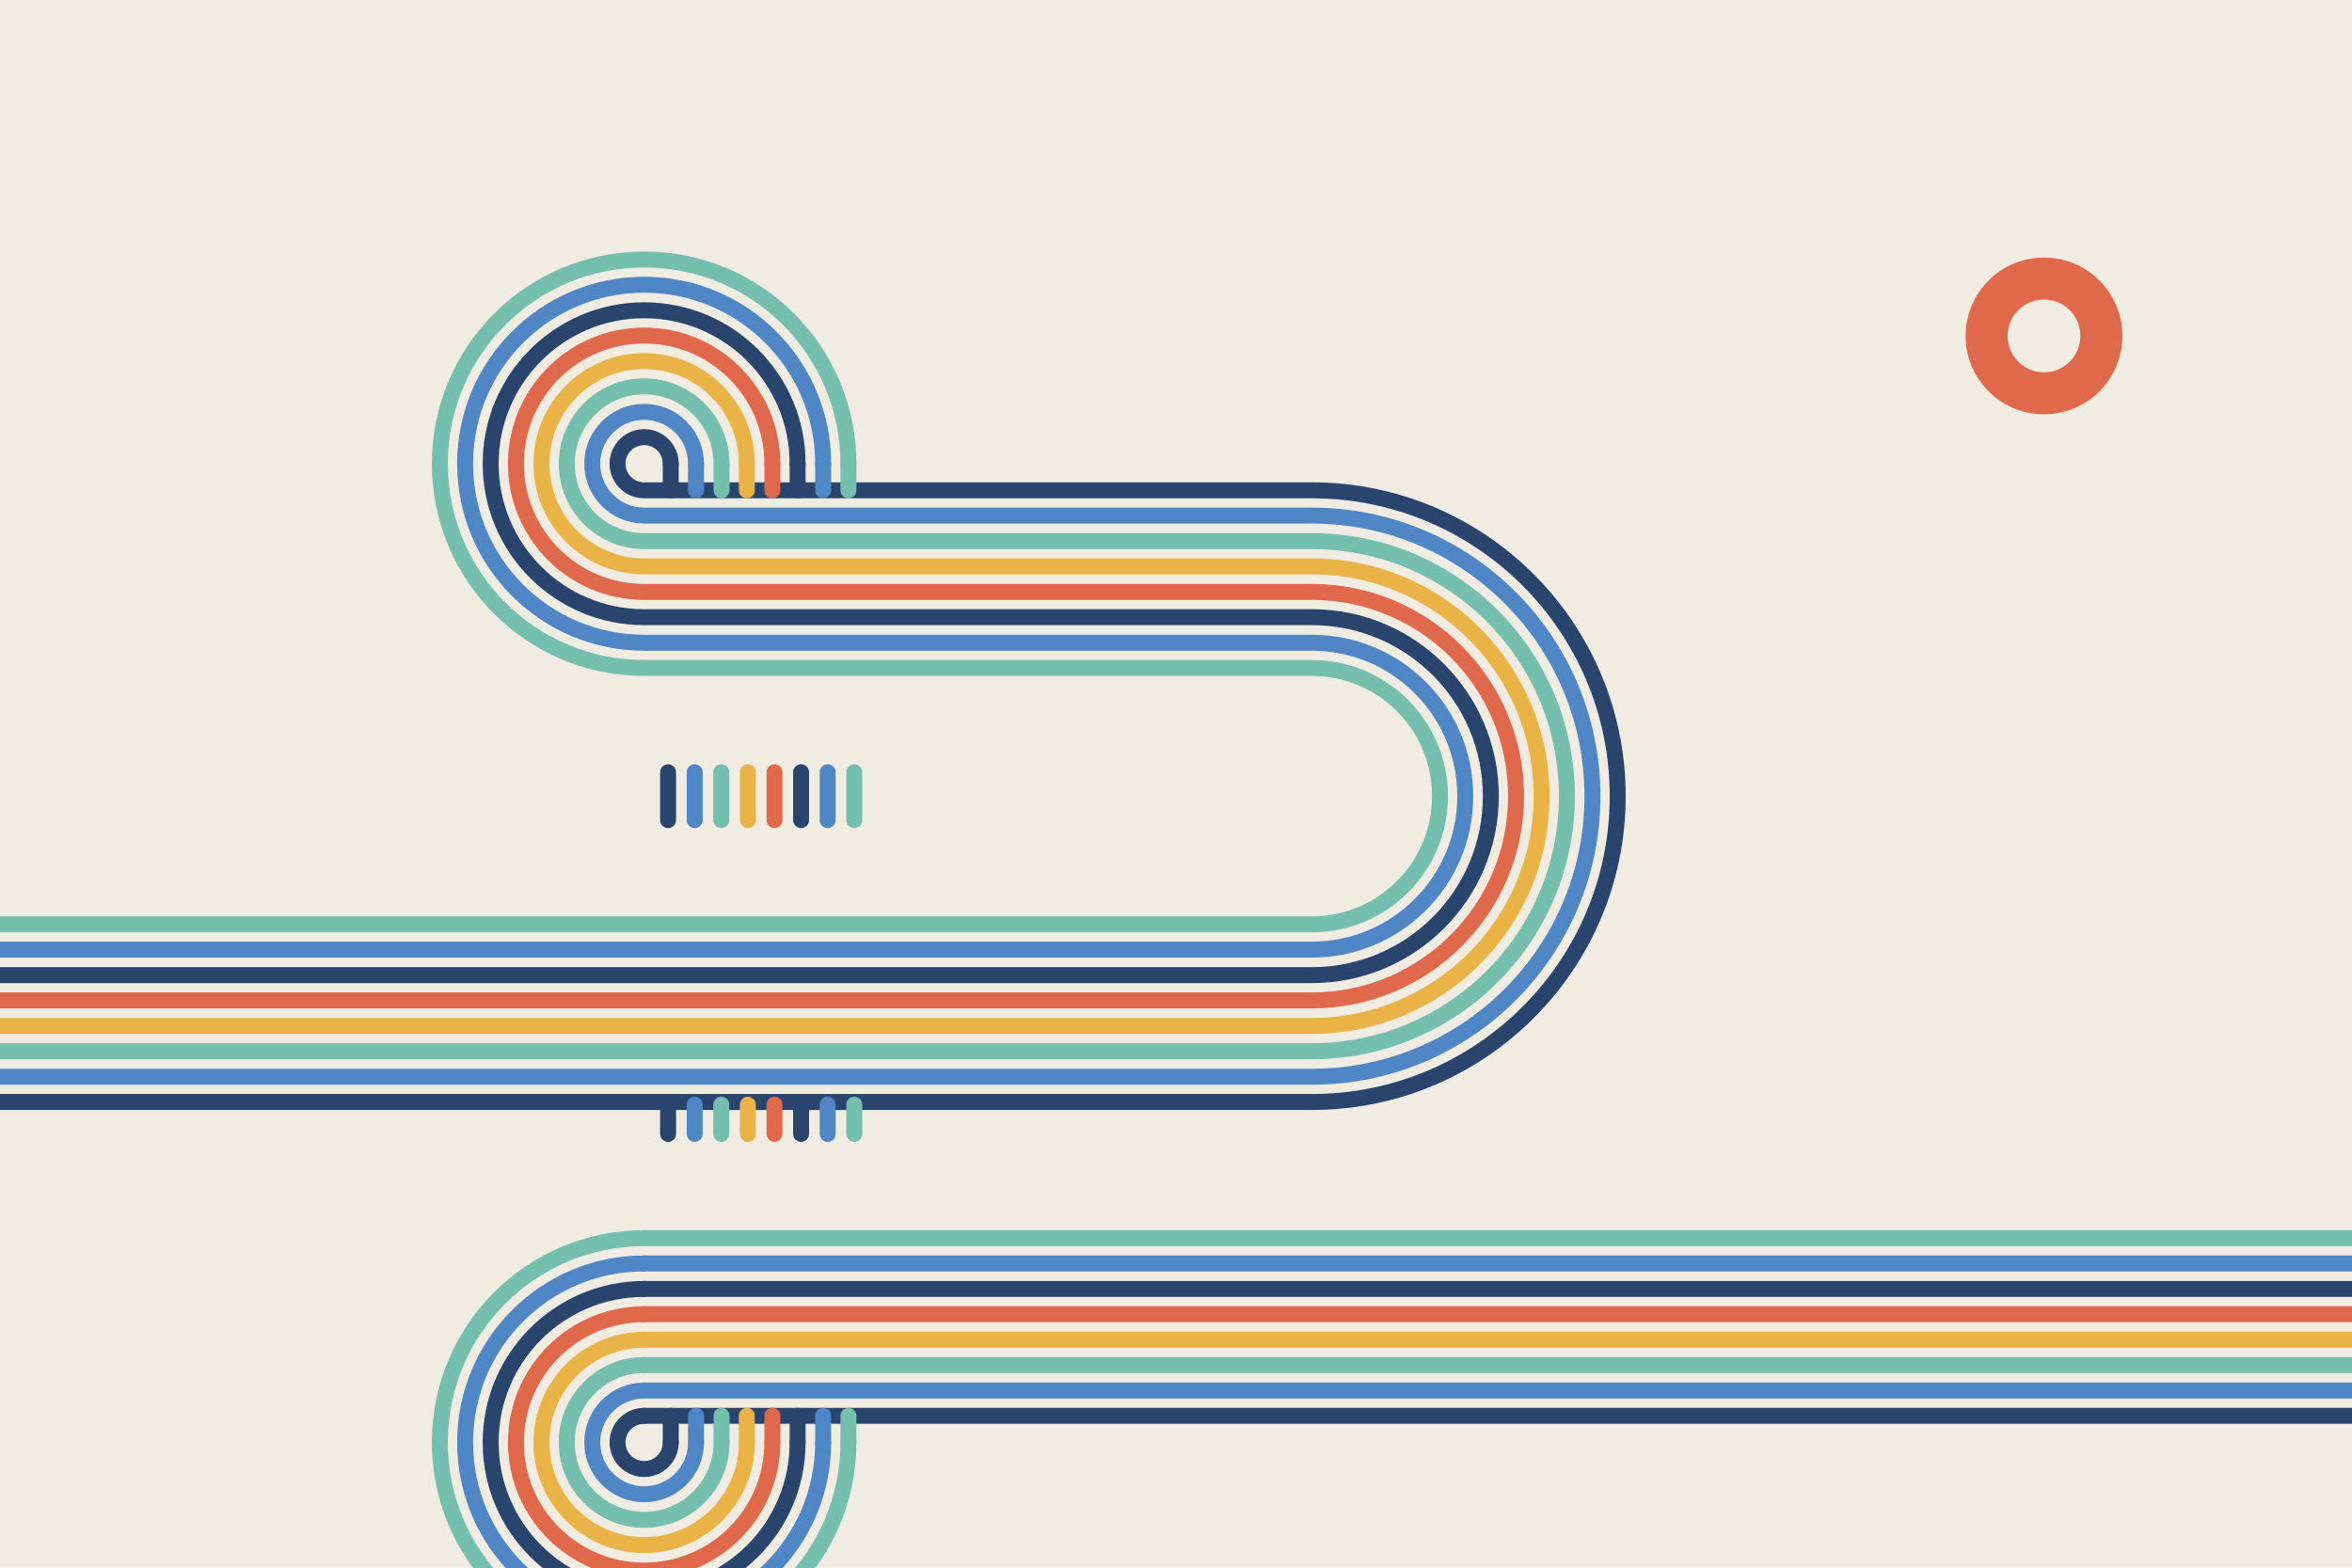
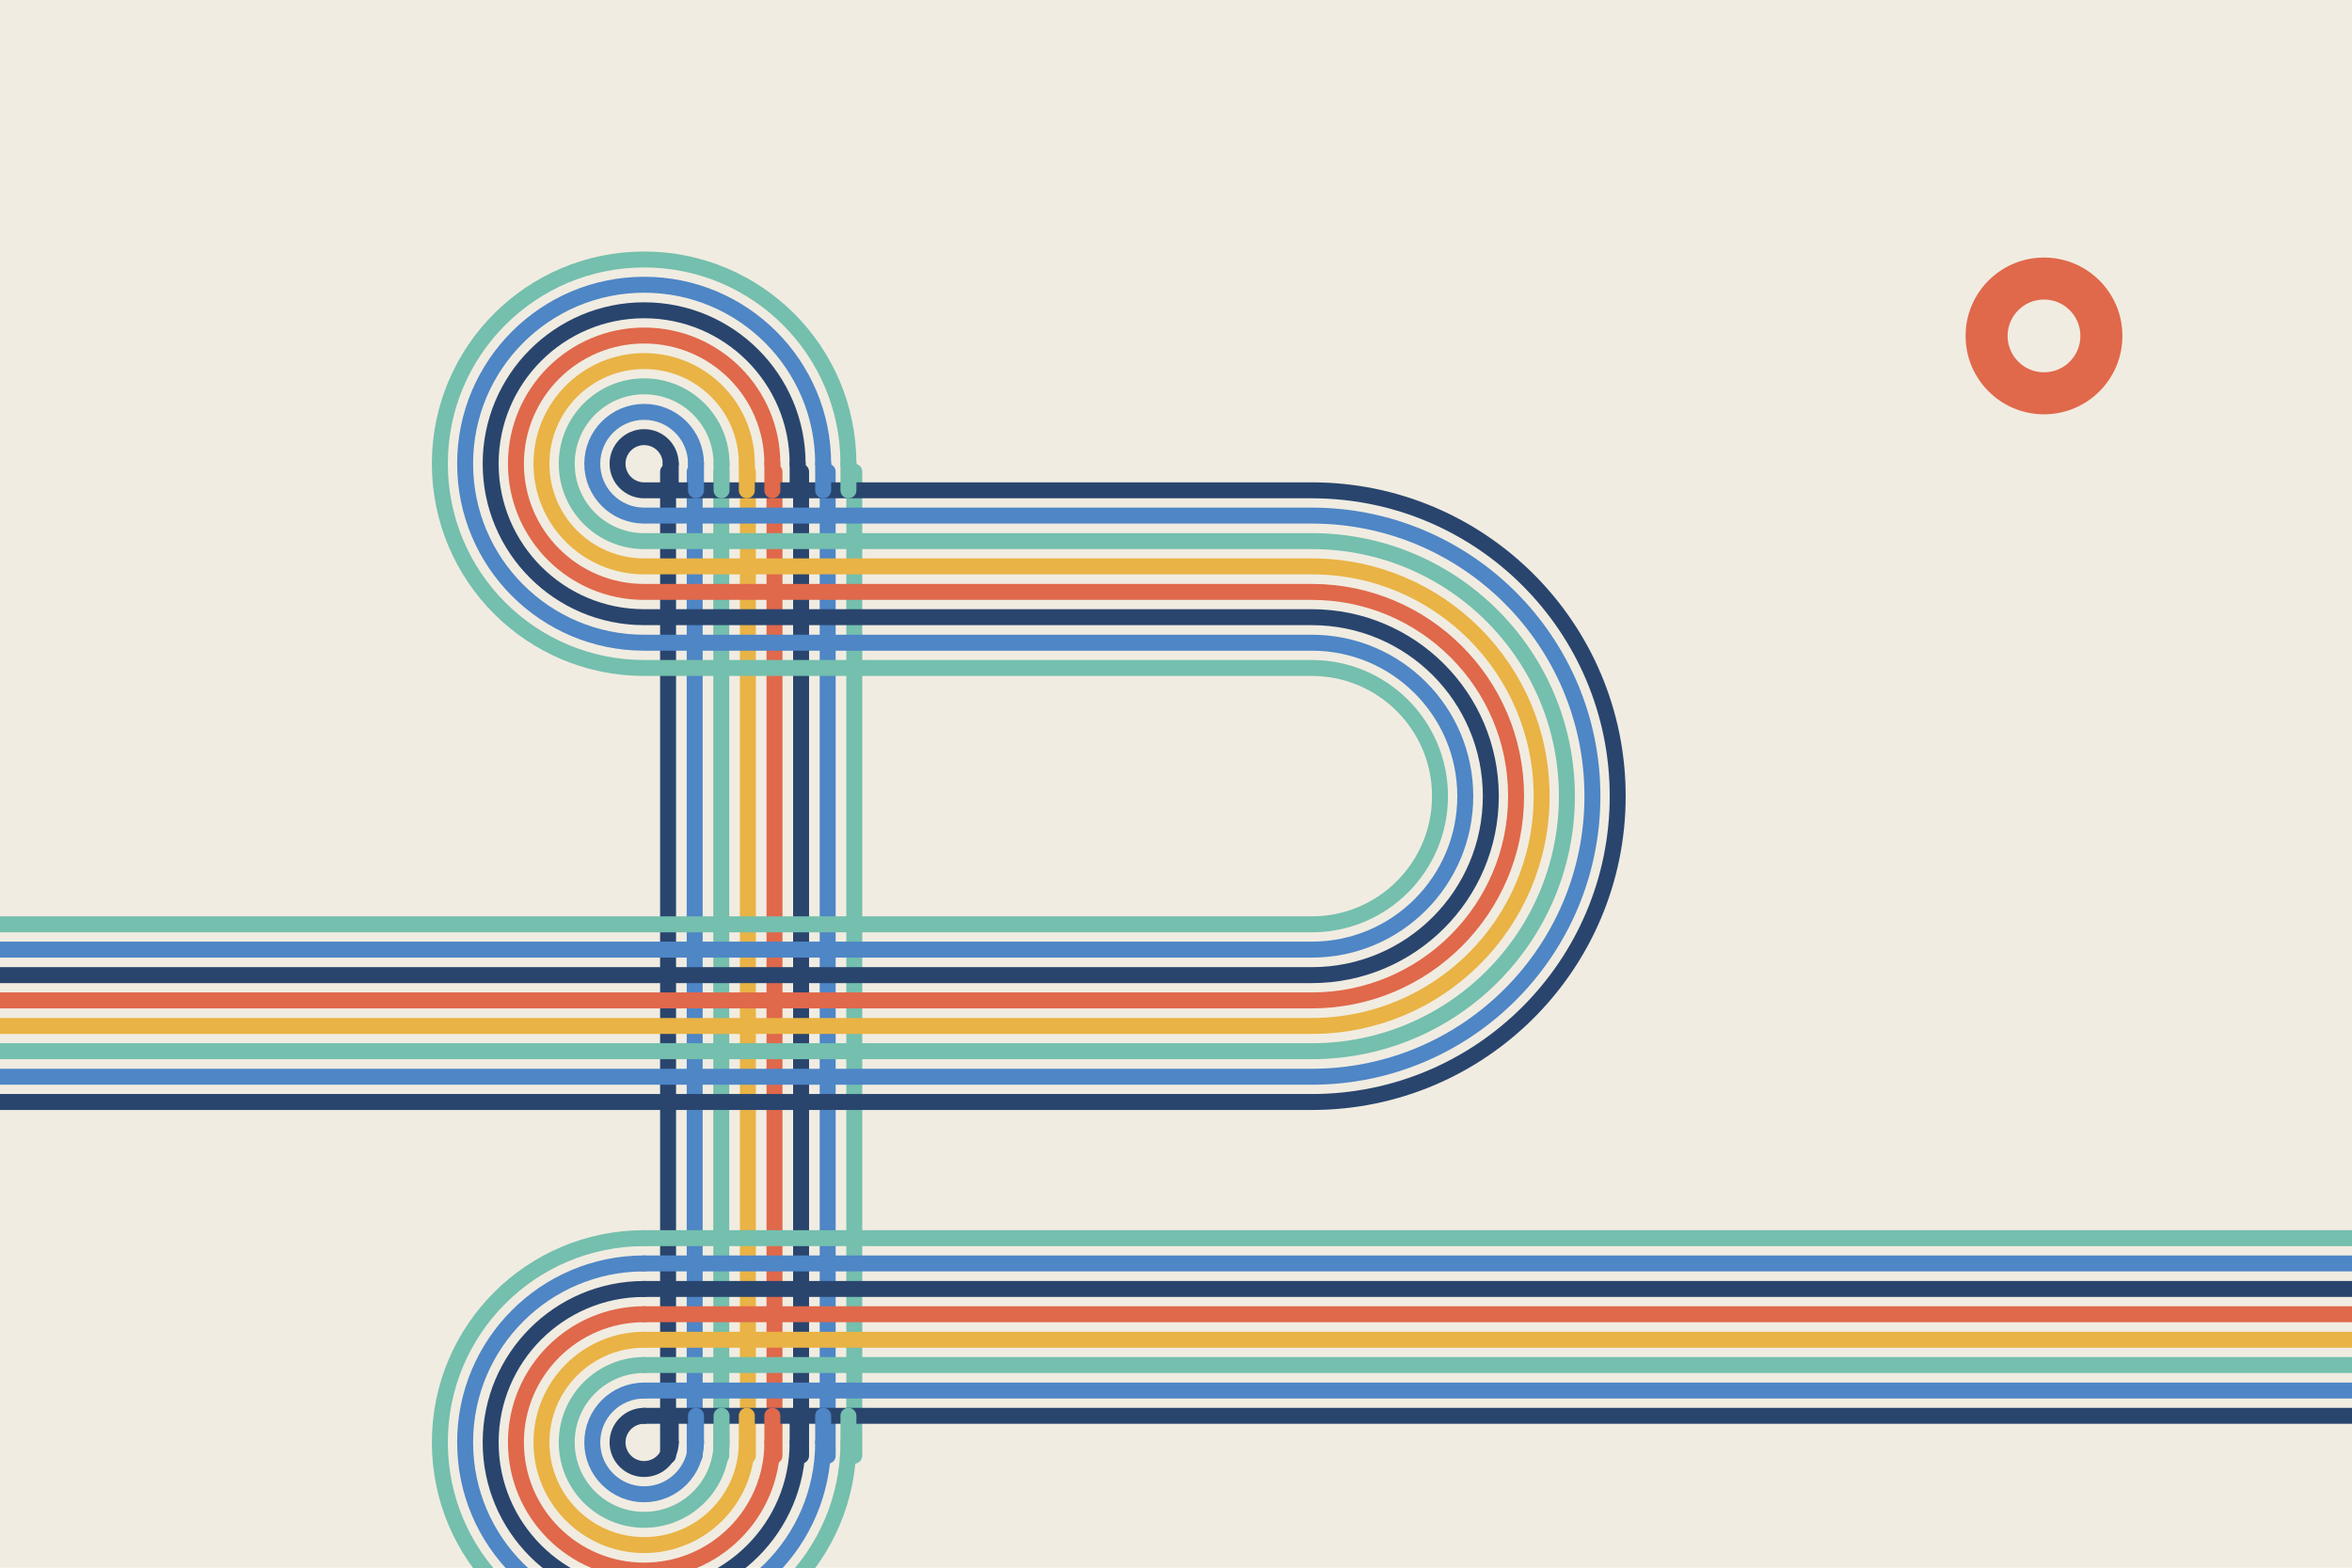
<svg xmlns="http://www.w3.org/2000/svg" viewBox="0 0 840 560" fill="none">
  <rect width="840" height="560" fill="#f1ece1" />
  <g transform="translate(60 -50) scale(0.95)">
+     <path d="M 188 230 V 600" stroke="#29456e" stroke-width="6" stroke-linecap="round" stroke-linejoin="round" fill="none" />
+     <path d="M 198 230 V 600" stroke="#4e86c6" stroke-width="6" stroke-linecap="round" stroke-linejoin="round" fill="none" />
+     <path d="M 208 230 V 600" stroke="#74bfae" stroke-width="6" stroke-linecap="round" stroke-linejoin="round" fill="none" />
+     <path d="M 218 230 V 600" stroke="#e9b345" stroke-width="6" stroke-linecap="round" stroke-linejoin="round" fill="none" />
+     <path d="M 228 230 V 600" stroke="#e0684b" stroke-width="6" stroke-linecap="round" stroke-linejoin="round" fill="none" />
+     <path d="M 238 230 V 600" stroke="#29456e" stroke-width="6" stroke-linecap="round" stroke-linejoin="round" fill="none" />
+     <path d="M 248 230 V 600" stroke="#4e86c6" stroke-width="6" stroke-linecap="round" stroke-linejoin="round" fill="none" />
+     <path d="M 258 230 V 600" stroke="#74bfae" stroke-width="6" stroke-linecap="round" stroke-linejoin="round" fill="none" />
    <path d="M 189.0 227 A 10.0 10.0 0 1 0 179 237.0 H 430 A 115.0 115.0 0 0 1 430 467.0 H -160" stroke="#29456e" stroke-width="6" stroke-linecap="round" stroke-linejoin="round" fill="none" />
    <path d="M 189.0 227 V 237" stroke="#29456e" stroke-width="6" stroke-linecap="round" stroke-linejoin="round" fill="none" />
    <path d="M 198.5 227 A 19.5 19.5 0 1 0 179 246.5 H 430 A 105.5 105.5 0 0 1 430 457.5 H -160" stroke="#4e86c6" stroke-width="6" stroke-linecap="round" stroke-linejoin="round" fill="none" />
    <path d="M 198.5 227 V 237" stroke="#4e86c6" stroke-width="6" stroke-linecap="round" stroke-linejoin="round" fill="none" />
    <path d="M 208.1 227 A 29.1 29.1 0 1 0 179 256.1 H 430 A 95.9 95.9 0 0 1 430 447.9 H -160" stroke="#74bfae" stroke-width="6" stroke-linecap="round" stroke-linejoin="round" fill="none" />
    <path d="M 208.1 227 V 237" stroke="#74bfae" stroke-width="6" stroke-linecap="round" stroke-linejoin="round" fill="none" />
    <path d="M 217.6 227 A 38.6 38.6 0 1 0 179 265.6 H 430 A 86.4 86.4 0 0 1 430 438.4 H -160" stroke="#e9b345" stroke-width="6" stroke-linecap="round" stroke-linejoin="round" fill="none" />
    <path d="M 217.6 227 V 237" stroke="#e9b345" stroke-width="6" stroke-linecap="round" stroke-linejoin="round" fill="none" />
    <path d="M 227.2 227 A 48.2 48.2 0 1 0 179 275.2 H 430 A 76.8 76.8 0 0 1 430 428.8 H -160" stroke="#e0684b" stroke-width="6" stroke-linecap="round" stroke-linejoin="round" fill="none" />
    <path d="M 227.2 227 V 237" stroke="#e0684b" stroke-width="6" stroke-linecap="round" stroke-linejoin="round" fill="none" />
    <path d="M 236.7 227 A 57.7 57.7 0 1 0 179 284.7 H 430 A 67.3 67.3 0 0 1 430 419.3 H -160" stroke="#29456e" stroke-width="6" stroke-linecap="round" stroke-linejoin="round" fill="none" />
    <path d="M 236.7 227 V 237" stroke="#29456e" stroke-width="6" stroke-linecap="round" stroke-linejoin="round" fill="none" />
    <path d="M 246.3 227 A 67.3 67.3 0 1 0 179 294.3 H 430 A 57.7 57.7 0 0 1 430 409.7 H -160" stroke="#4e86c6" stroke-width="6" stroke-linecap="round" stroke-linejoin="round" fill="none" />
    <path d="M 246.3 227 V 237" stroke="#4e86c6" stroke-width="6" stroke-linecap="round" stroke-linejoin="round" fill="none" />
    <path d="M 255.8 227 A 76.8 76.8 0 1 0 179 303.8 H 430 A 48.2 48.2 0 0 1 430 400.2 H -160" stroke="#74bfae" stroke-width="6" stroke-linecap="round" stroke-linejoin="round" fill="none" />
    <path d="M 255.8 227 V 237" stroke="#74bfae" stroke-width="6" stroke-linecap="round" stroke-linejoin="round" fill="none" />
-     <path d="M 188 343 V 361" stroke="#29456e" stroke-width="6" stroke-linecap="round" stroke-linejoin="round" fill="none" />
-     <path d="M 188 468 V 479" stroke="#29456e" stroke-width="6" stroke-linecap="round" stroke-linejoin="round" fill="none" />
-     <path d="M 198 343 V 361" stroke="#4e86c6" stroke-width="6" stroke-linecap="round" stroke-linejoin="round" fill="none" />
-     <path d="M 198 468 V 479" stroke="#4e86c6" stroke-width="6" stroke-linecap="round" stroke-linejoin="round" fill="none" />
-     <path d="M 208 343 V 361" stroke="#74bfae" stroke-width="6" stroke-linecap="round" stroke-linejoin="round" fill="none" />
-     <path d="M 208 468 V 479" stroke="#74bfae" stroke-width="6" stroke-linecap="round" stroke-linejoin="round" fill="none" />
-     <path d="M 218 343 V 361" stroke="#e9b345" stroke-width="6" stroke-linecap="round" stroke-linejoin="round" fill="none" />
-     <path d="M 218 468 V 479" stroke="#e9b345" stroke-width="6" stroke-linecap="round" stroke-linejoin="round" fill="none" />
-     <path d="M 228 343 V 361" stroke="#e0684b" stroke-width="6" stroke-linecap="round" stroke-linejoin="round" fill="none" />
-     <path d="M 228 468 V 479" stroke="#e0684b" stroke-width="6" stroke-linecap="round" stroke-linejoin="round" fill="none" />
-     <path d="M 238 343 V 361" stroke="#29456e" stroke-width="6" stroke-linecap="round" stroke-linejoin="round" fill="none" />
-     <path d="M 238 468 V 479" stroke="#29456e" stroke-width="6" stroke-linecap="round" stroke-linejoin="round" fill="none" />
-     <path d="M 248 343 V 361" stroke="#4e86c6" stroke-width="6" stroke-linecap="round" stroke-linejoin="round" fill="none" />
-     <path d="M 248 468 V 479" stroke="#4e86c6" stroke-width="6" stroke-linecap="round" stroke-linejoin="round" fill="none" />
-     <path d="M 258 343 V 361" stroke="#74bfae" stroke-width="6" stroke-linecap="round" stroke-linejoin="round" fill="none" />
-     <path d="M 258 468 V 479" stroke="#74bfae" stroke-width="6" stroke-linecap="round" stroke-linejoin="round" fill="none" />
    <path d="M 179 585.0 H 1000" stroke="#29456e" stroke-width="6" stroke-linecap="round" stroke-linejoin="round" fill="none" />
    <path d="M 179 585.0 A 10.0 10.0 0 1 0 189.0 595" stroke="#29456e" stroke-width="6" stroke-linecap="round" stroke-linejoin="round" fill="none" />
    <path d="M 189.0 595 V 585" stroke="#29456e" stroke-width="6" stroke-linecap="round" stroke-linejoin="round" fill="none" />
    <path d="M 179 575.5 H 1000" stroke="#4e86c6" stroke-width="6" stroke-linecap="round" stroke-linejoin="round" fill="none" />
    <path d="M 179 575.5 A 19.5 19.5 0 1 0 198.5 595" stroke="#4e86c6" stroke-width="6" stroke-linecap="round" stroke-linejoin="round" fill="none" />
    <path d="M 198.5 595 V 585" stroke="#4e86c6" stroke-width="6" stroke-linecap="round" stroke-linejoin="round" fill="none" />
    <path d="M 179 565.9 H 1000" stroke="#74bfae" stroke-width="6" stroke-linecap="round" stroke-linejoin="round" fill="none" />
    <path d="M 179 565.9 A 29.1 29.1 0 1 0 208.1 595" stroke="#74bfae" stroke-width="6" stroke-linecap="round" stroke-linejoin="round" fill="none" />
    <path d="M 208.1 595 V 585" stroke="#74bfae" stroke-width="6" stroke-linecap="round" stroke-linejoin="round" fill="none" />
    <path d="M 179 556.4 H 1000" stroke="#e9b345" stroke-width="6" stroke-linecap="round" stroke-linejoin="round" fill="none" />
    <path d="M 179 556.4 A 38.6 38.6 0 1 0 217.6 595" stroke="#e9b345" stroke-width="6" stroke-linecap="round" stroke-linejoin="round" fill="none" />
    <path d="M 217.6 595 V 585" stroke="#e9b345" stroke-width="6" stroke-linecap="round" stroke-linejoin="round" fill="none" />
    <path d="M 179 546.8 H 1000" stroke="#e0684b" stroke-width="6" stroke-linecap="round" stroke-linejoin="round" fill="none" />
    <path d="M 179 546.8 A 48.2 48.2 0 1 0 227.2 595" stroke="#e0684b" stroke-width="6" stroke-linecap="round" stroke-linejoin="round" fill="none" />
    <path d="M 227.2 595 V 585" stroke="#e0684b" stroke-width="6" stroke-linecap="round" stroke-linejoin="round" fill="none" />
    <path d="M 179 537.3 H 1000" stroke="#29456e" stroke-width="6" stroke-linecap="round" stroke-linejoin="round" fill="none" />
    <path d="M 179 537.3 A 57.7 57.7 0 1 0 236.7 595" stroke="#29456e" stroke-width="6" stroke-linecap="round" stroke-linejoin="round" fill="none" />
    <path d="M 236.7 595 V 585" stroke="#29456e" stroke-width="6" stroke-linecap="round" stroke-linejoin="round" fill="none" />
    <path d="M 179 527.7 H 1000" stroke="#4e86c6" stroke-width="6" stroke-linecap="round" stroke-linejoin="round" fill="none" />
    <path d="M 179 527.7 A 67.3 67.3 0 1 0 246.3 595" stroke="#4e86c6" stroke-width="6" stroke-linecap="round" stroke-linejoin="round" fill="none" />
    <path d="M 246.3 595 V 585" stroke="#4e86c6" stroke-width="6" stroke-linecap="round" stroke-linejoin="round" fill="none" />
    <path d="M 179 518.2 H 1000" stroke="#74bfae" stroke-width="6" stroke-linecap="round" stroke-linejoin="round" fill="none" />
    <path d="M 179 518.2 A 76.8 76.8 0 1 0 255.8 595" stroke="#74bfae" stroke-width="6" stroke-linecap="round" stroke-linejoin="round" fill="none" />
    <path d="M 255.8 595 V 585" stroke="#74bfae" stroke-width="6" stroke-linecap="round" stroke-linejoin="round" fill="none" />
  </g>
  <circle cx="730" cy="120" r="28" fill="#e0684b" />
  <circle cx="730" cy="120" r="13" fill="#f1ece1" />
</svg>
